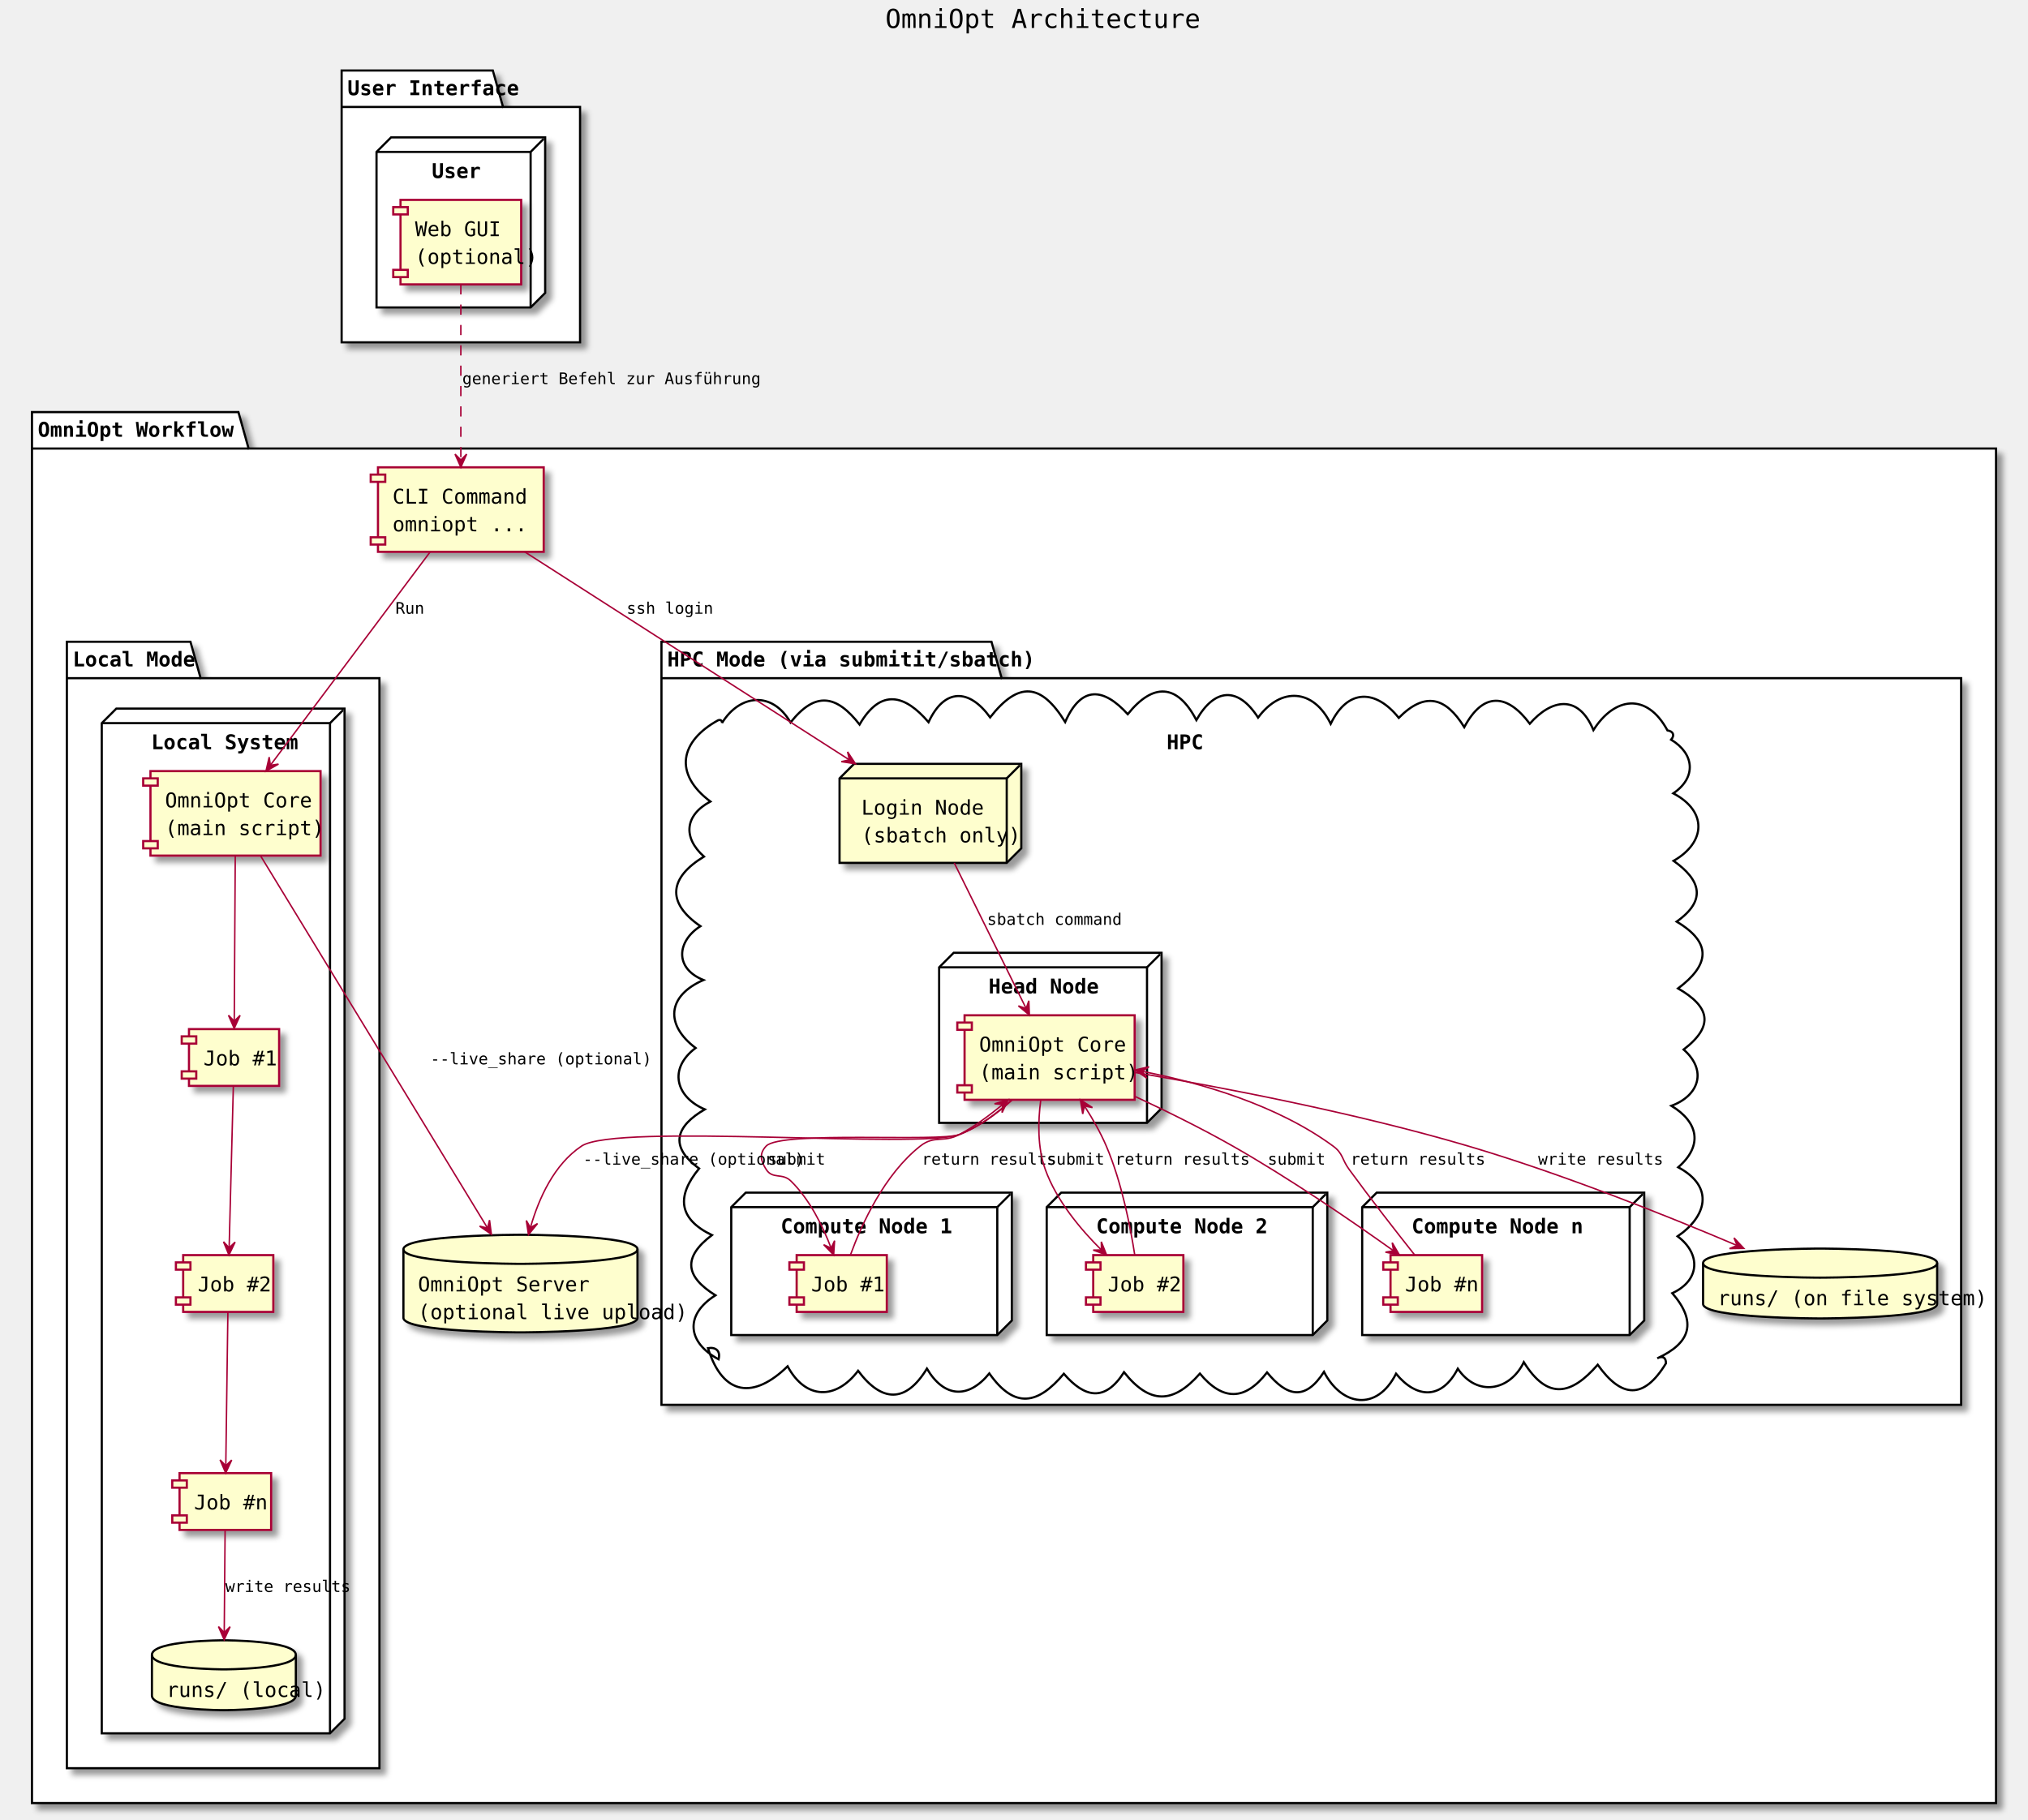
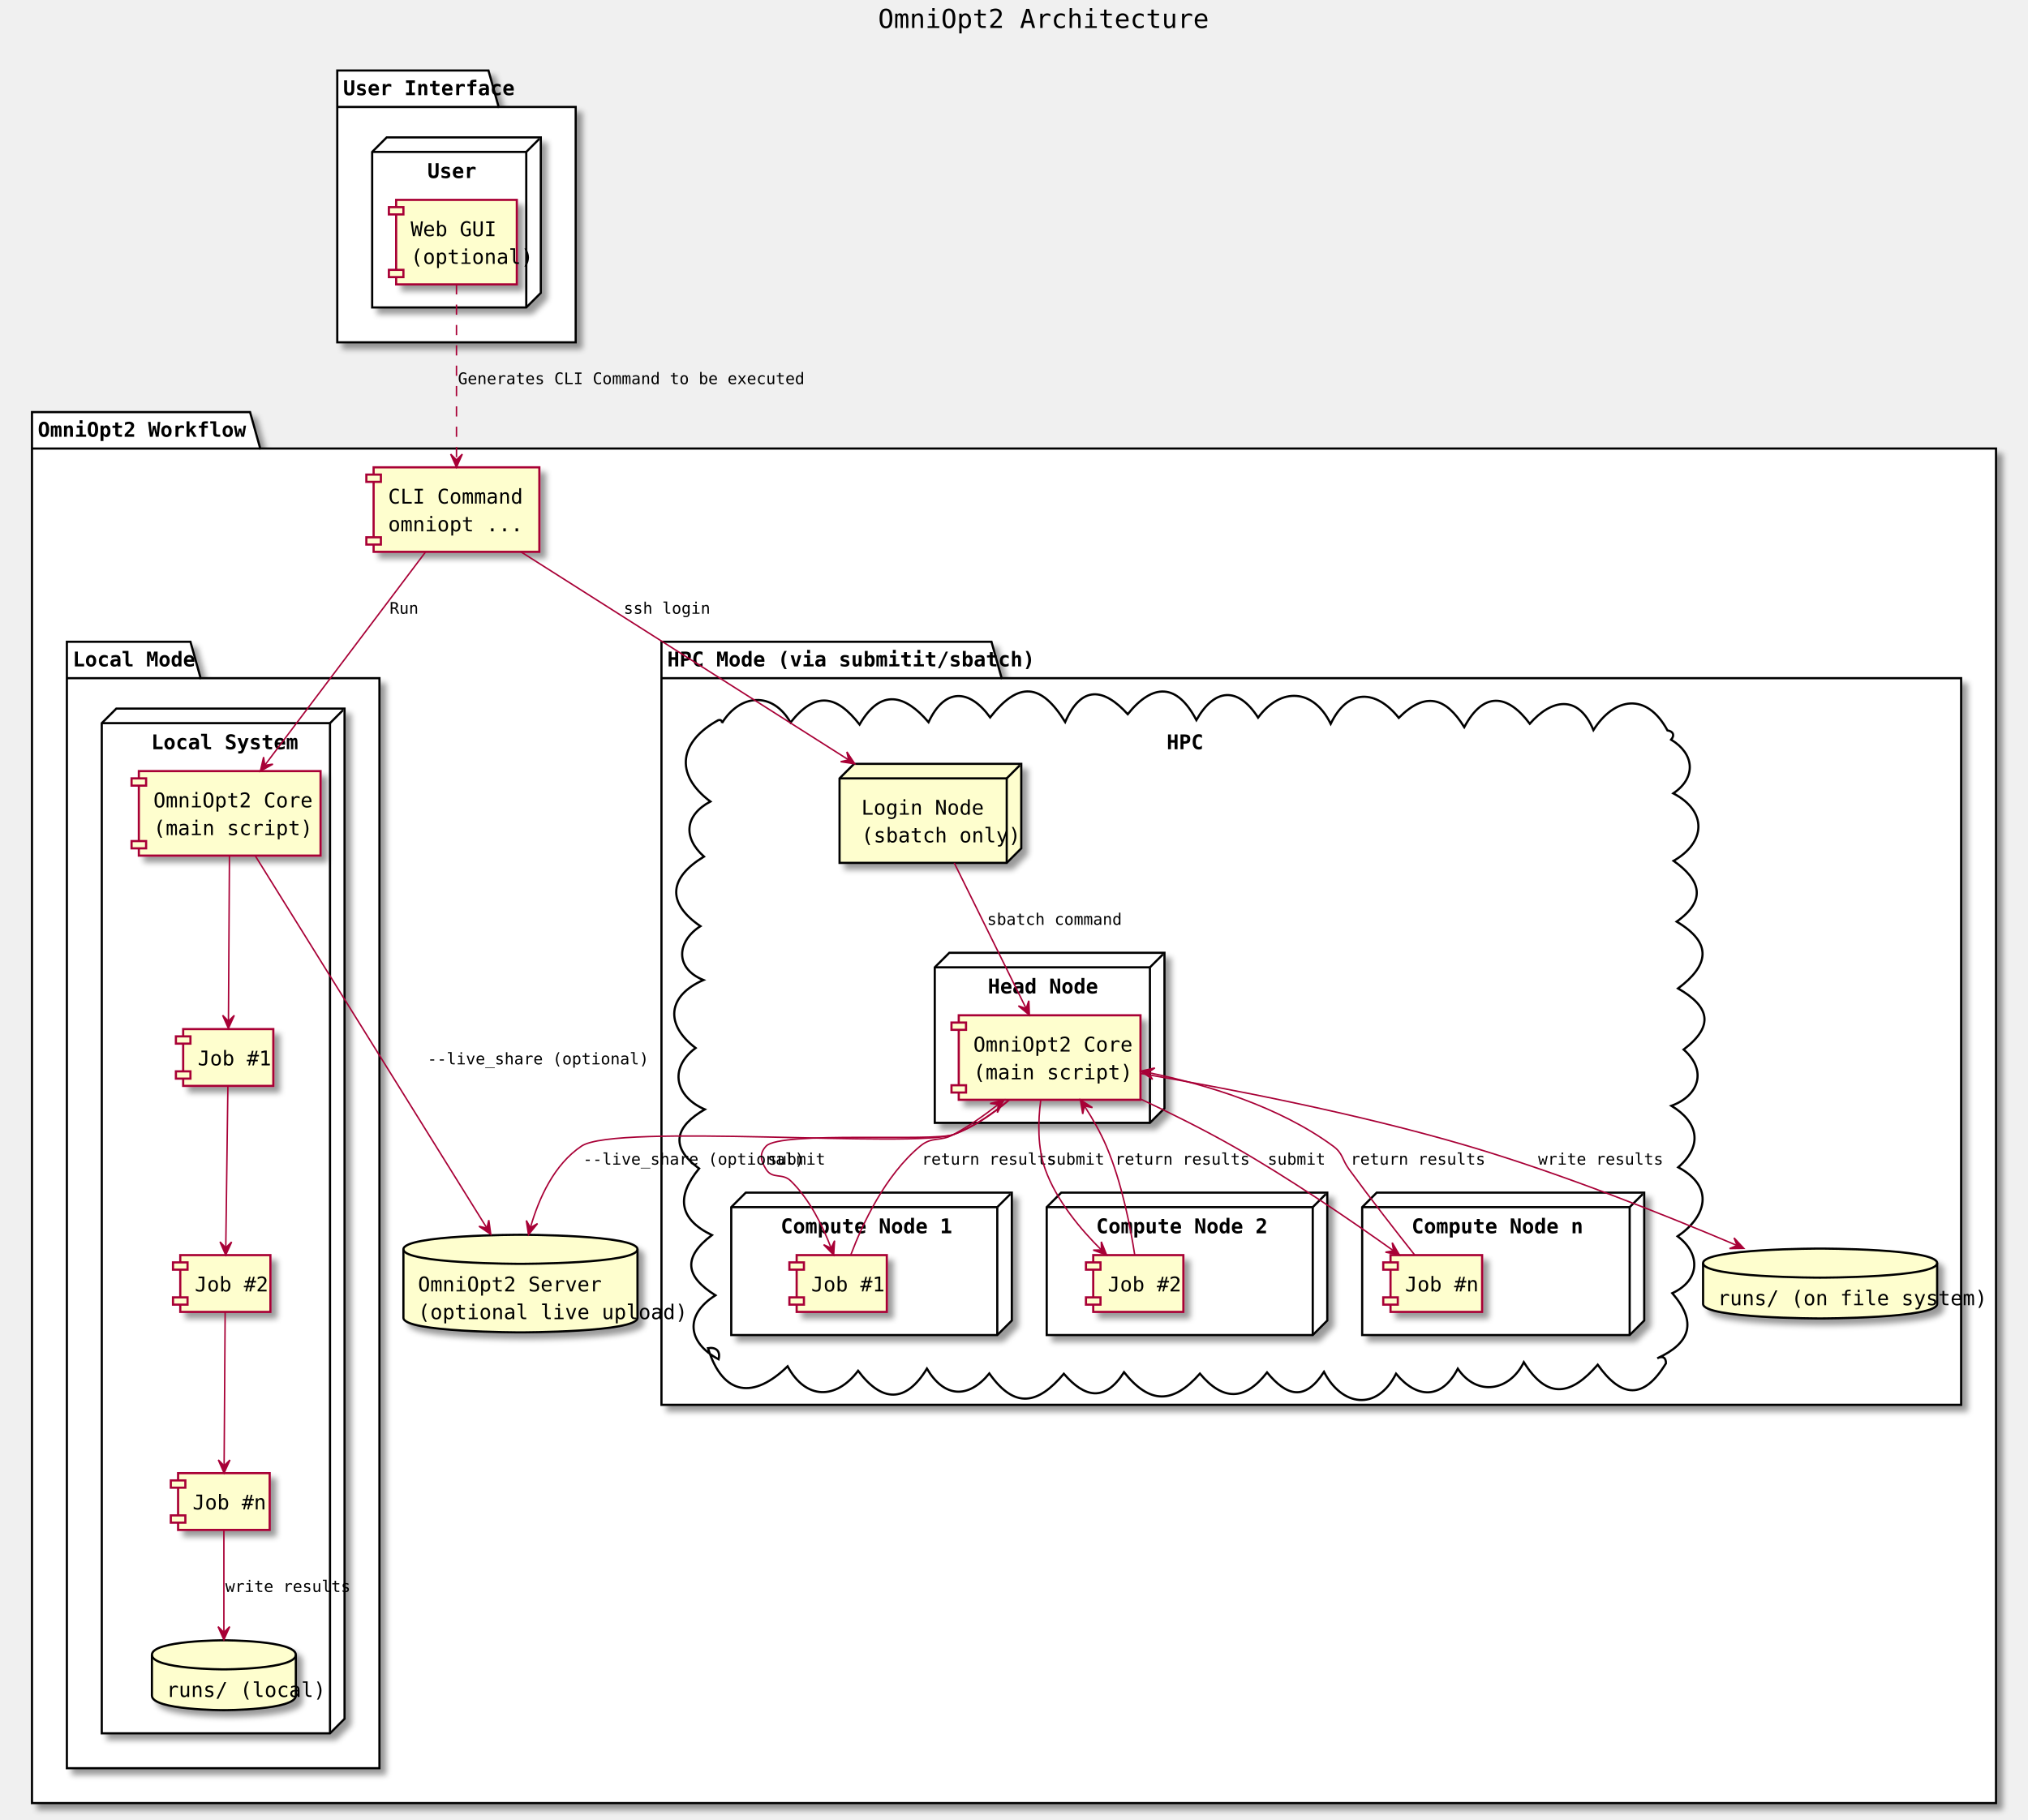
<svg xmlns="http://www.w3.org/2000/svg" contentScriptType="application/ecmascript" contentStyleType="text/css" height="1252px" preserveAspectRatio="none" style="width:1395px;height:1252px;" version="1.1" viewBox="0 0 1395 1252" width="1395px" zoomAndPan="magnify">
  <defs>
-     <filter height="300%" id="feiu5ter8qjfj" width="300%" x="-1" y="-1">
+     <filter height="300%" id="fzzy5y4cu21zo" width="300%" x="-1" y="-1">
      <feGaussianBlur result="blurOut" stdDeviation="2.0" />
      <feColorMatrix in="blurOut" result="blurOut2" type="matrix" values="0 0 0 0 0 0 0 0 0 0 0 0 0 0 0 0 0 0 .4 0" />
      <feOffset dx="4.0" dy="4.0" in="blurOut2" result="blurOut3" />
      <feBlend in="SourceGraphic" in2="blurOut3" mode="normal" />
    </filter>
  </defs>
  <g>
-     <text fill="#000000" font-family="Monospace" font-size="18" lengthAdjust="spacingAndGlyphs" textLength="189" x="609" y="19.242">OmniOpt Architecture</text>
-     <polygon fill="#FFFFFF" filter="url(#feiu5ter8qjfj)" points="235,48.516,339,48.516,346,73.584,399,73.584,399,235.516,235,235.516,235,48.516" style="stroke: #000000; stroke-width: 1.5;" />
-     <line style="stroke: #000000; stroke-width: 1.5;" x1="235" x2="346" y1="73.584" y2="73.584" />
-     <text fill="#000000" font-family="Monospace" font-size="14" font-weight="bold" lengthAdjust="spacingAndGlyphs" textLength="98" x="239" y="65.482">User Interface</text>
-     <polygon fill="#FFFFFF" filter="url(#feiu5ter8qjfj)" points="259,104.516,269,94.516,375,94.516,375,201.516,365,211.516,259,211.516,259,104.516" style="stroke: #000000; stroke-width: 1.5;" />
-     <line style="stroke: #000000; stroke-width: 1.5;" x1="365" x2="374" y1="104.516" y2="95.516" />
-     <line style="stroke: #000000; stroke-width: 1.5;" x1="259" x2="365" y1="104.516" y2="104.516" />
-     <line style="stroke: #000000; stroke-width: 1.5;" x1="365" x2="365" y1="104.516" y2="211.516" />
-     <text fill="#000000" font-family="Monospace" font-size="14" font-weight="bold" lengthAdjust="spacingAndGlyphs" textLength="32" x="297" y="122.482">User</text>
-     <polygon fill="#FFFFFF" filter="url(#feiu5ter8qjfj)" points="22,283.516,164,283.516,171,308.584,1373,308.584,1373,1240.516,22,1240.516,22,283.516" style="stroke: #000000; stroke-width: 1.5;" />
-     <line style="stroke: #000000; stroke-width: 1.5;" x1="22" x2="171" y1="308.584" y2="308.584" />
-     <text fill="#000000" font-family="Monospace" font-size="14" font-weight="bold" lengthAdjust="spacingAndGlyphs" textLength="136" x="26" y="300.482">OmniOpt Workflow</text>
-     <polygon fill="#FFFFFF" filter="url(#feiu5ter8qjfj)" points="46,441.516,131,441.516,138,466.584,261,466.584,261,1216.516,46,1216.516,46,441.516" style="stroke: #000000; stroke-width: 1.5;" />
+     <text fill="#000000" font-family="Monospace" font-size="18" lengthAdjust="spacingAndGlyphs" textLength="199" x="604" y="19.242">OmniOpt2 Architecture</text>
+     <polygon fill="#FFFFFF" filter="url(#fzzy5y4cu21zo)" points="232,48.516,336,48.516,343,73.584,396,73.584,396,235.516,232,235.516,232,48.516" style="stroke: #000000; stroke-width: 1.5;" />
+     <line style="stroke: #000000; stroke-width: 1.5;" x1="232" x2="343" y1="73.584" y2="73.584" />
+     <text fill="#000000" font-family="Monospace" font-size="14" font-weight="bold" lengthAdjust="spacingAndGlyphs" textLength="98" x="236" y="65.482">User Interface</text>
+     <polygon fill="#FFFFFF" filter="url(#fzzy5y4cu21zo)" points="256,104.516,266,94.516,372,94.516,372,201.516,362,211.516,256,211.516,256,104.516" style="stroke: #000000; stroke-width: 1.5;" />
+     <line style="stroke: #000000; stroke-width: 1.5;" x1="362" x2="371" y1="104.516" y2="95.516" />
+     <line style="stroke: #000000; stroke-width: 1.5;" x1="256" x2="362" y1="104.516" y2="104.516" />
+     <line style="stroke: #000000; stroke-width: 1.5;" x1="362" x2="362" y1="104.516" y2="211.516" />
+     <text fill="#000000" font-family="Monospace" font-size="14" font-weight="bold" lengthAdjust="spacingAndGlyphs" textLength="32" x="294" y="122.482">User</text>
+     <polygon fill="#FFFFFF" filter="url(#fzzy5y4cu21zo)" points="22,283.516,172,283.516,179,308.584,1373,308.584,1373,1240.516,22,1240.516,22,283.516" style="stroke: #000000; stroke-width: 1.5;" />
+     <line style="stroke: #000000; stroke-width: 1.5;" x1="22" x2="179" y1="308.584" y2="308.584" />
+     <text fill="#000000" font-family="Monospace" font-size="14" font-weight="bold" lengthAdjust="spacingAndGlyphs" textLength="144" x="26" y="300.482">OmniOpt2 Workflow</text>
+     <polygon fill="#FFFFFF" filter="url(#fzzy5y4cu21zo)" points="46,441.516,131,441.516,138,466.584,261,466.584,261,1216.516,46,1216.516,46,441.516" style="stroke: #000000; stroke-width: 1.5;" />
    <line style="stroke: #000000; stroke-width: 1.5;" x1="46" x2="138" y1="466.584" y2="466.584" />
    <text fill="#000000" font-family="Monospace" font-size="14" font-weight="bold" lengthAdjust="spacingAndGlyphs" textLength="79" x="50" y="458.482">Local Mode</text>
-     <polygon fill="#FFFFFF" filter="url(#feiu5ter8qjfj)" points="70,497.516,80,487.516,237,487.516,237,1182.516,227,1192.516,70,1192.516,70,497.516" style="stroke: #000000; stroke-width: 1.5;" />
+     <polygon fill="#FFFFFF" filter="url(#fzzy5y4cu21zo)" points="70,497.516,80,487.516,237,487.516,237,1182.516,227,1192.516,70,1192.516,70,497.516" style="stroke: #000000; stroke-width: 1.5;" />
    <line style="stroke: #000000; stroke-width: 1.5;" x1="227" x2="236" y1="497.516" y2="488.516" />
    <line style="stroke: #000000; stroke-width: 1.5;" x1="70" x2="227" y1="497.516" y2="497.516" />
    <line style="stroke: #000000; stroke-width: 1.5;" x1="227" x2="227" y1="497.516" y2="1192.516" />
    <text fill="#000000" font-family="Monospace" font-size="14" font-weight="bold" lengthAdjust="spacingAndGlyphs" textLength="91" x="104" y="515.482">Local System</text>
-     <polygon fill="#FFFFFF" filter="url(#feiu5ter8qjfj)" points="455,441.516,682,441.516,689,466.584,1349,466.584,1349,966.516,455,966.516,455,441.516" style="stroke: #000000; stroke-width: 1.5;" />
+     <polygon fill="#FFFFFF" filter="url(#fzzy5y4cu21zo)" points="455,441.516,682,441.516,689,466.584,1349,466.584,1349,966.516,455,966.516,455,441.516" style="stroke: #000000; stroke-width: 1.5;" />
    <line style="stroke: #000000; stroke-width: 1.5;" x1="455" x2="689" y1="466.584" y2="466.584" />
    <text fill="#000000" font-family="Monospace" font-size="14" font-weight="bold" lengthAdjust="spacingAndGlyphs" textLength="221" x="459" y="458.482">HPC Mode (via submitit/sbatch)</text>
    <path d="M496.637,497.45 C508.864,477.556 531.2,475.27 543.784,497.047 C560.976,475.398 575.346,478.085 591.274,498.474 C605.93,473.177 622.555,477.997 638.716,496.857 C649.709,473.206 666.693,473.692 681.082,493.55 C700.711,468.442 716.273,470.078 732.697,496.746 C743.856,471.379 759.129,473.148 775.744,491.357 C793.017,469.835 809.7,470.013 822.945,495.41 C835.259,473.702 851.338,471.873 865.404,493.702 C881.121,472.435 903.545,473.807 915.346,498.005 C927.141,473.447 946.497,474.276 962.172,493.892 C980.397,475.51 994.529,479.761 1007.23,500.289 C1020.319,475.72 1036.813,477.21 1052.291,497.912 C1066.97,481.154 1085.589,477.14 1096.071,502.297 C1110.534,479.523 1132.748,476.166 1147,502.516 C1150.871,503.1 1152.2,505.732 1149.523,508.902 C1165.528,518.56 1167.142,534.858 1151.02,545.818 C1174.69,558.271 1173.3,579.625 1151.204,592.26 C1169.526,605.236 1174.418,619.107 1153.322,634.078 C1178.368,648.994 1175.413,664.156 1154.286,680.041 C1175.945,692.513 1179.528,705.678 1158.126,722.084 C1174.684,736.615 1168.457,753.925 1149.716,760.786 C1168.101,771.954 1171.712,787.966 1154.394,803.082 C1179.942,816.781 1173.481,837.289 1153.964,850.58 C1170.123,862.623 1169.475,880.938 1150.322,889.692 C1167.42,909.517 1163.052,923.937 1140,934.516 C1143.399,932.623 1146.119,933.824 1145.938,938.012 C1130.58,963.163 1115.314,961.812 1099.02,938.925 C1080.93,959.73 1064.653,963.568 1048.187,937.176 C1038.663,956.811 1016.193,961.336 1002.783,941.666 C991.686,963.065 974.541,962.379 960.301,945.12 C946.937,971.452 922.812,967.288 910.737,943.837 C897.571,964.266 885.098,960.602 871.572,944.221 C856.372,963.78 841.262,964.037 825.379,945.041 C806.852,966.026 790.919,966.253 773.187,944.08 C759.903,964.861 746.017,961.588 731.779,945.14 C714.048,966.165 698.057,969.763 680.526,944.916 C665.878,962.811 649.34,961.456 637.594,941.616 C622.858,965.714 606.434,964.693 590.267,943.098 C575.045,963.207 554.236,963.101 541.772,940.002 C518.73,962.515 497.327,960.776 487,927.516 C492.44,926.614 495.788,929.487 494.28,935.183 C472.935,923.717 470.598,904.737 492.125,891.172 C471.382,878.184 469.445,865.133 489.704,849.747 C466.309,838.406 465.411,822.724 480.906,803.917 C459.836,788.577 465.122,774.669 484.81,763.241 C464.947,754.796 459.455,735.272 478.498,721.011 C457.202,704.913 459.069,685.032 483.892,674.254 C463.651,666.099 465.768,647.41 481.808,637.214 C457.661,620.666 460.892,603.465 484.245,589.335 C469.564,576.174 471.036,560.843 488.656,551.442 C463.005,532.219 467.944,509.798 494,495.516 C495.645,495.059 496.683,495.601 496.637,497.45 " fill="#FFFFFF" style="stroke: #000000; stroke-width: 1.5;" />
    <text fill="#000000" font-family="Monospace" font-size="14" font-weight="bold" lengthAdjust="spacingAndGlyphs" textLength="29" x="802.5" y="515.482">HPC</text>
-     <polygon fill="#FFFFFF" filter="url(#feiu5ter8qjfj)" points="646,665.516,656,655.516,799,655.516,799,762.516,789,772.516,646,772.516,646,665.516" style="stroke: #000000; stroke-width: 1.5;" />
-     <line style="stroke: #000000; stroke-width: 1.5;" x1="789" x2="798" y1="665.516" y2="656.516" />
-     <line style="stroke: #000000; stroke-width: 1.5;" x1="646" x2="789" y1="665.516" y2="665.516" />
-     <line style="stroke: #000000; stroke-width: 1.5;" x1="789" x2="789" y1="665.516" y2="772.516" />
-     <text fill="#000000" font-family="Monospace" font-size="14" font-weight="bold" lengthAdjust="spacingAndGlyphs" textLength="77" x="680" y="683.482">Head Node</text>
-     <polygon fill="#FFFFFF" filter="url(#feiu5ter8qjfj)" points="503,830.516,513,820.516,696,820.516,696,908.516,686,918.516,503,918.516,503,830.516" style="stroke: #000000; stroke-width: 1.5;" />
+     <polygon fill="#FFFFFF" filter="url(#fzzy5y4cu21zo)" points="643,665.516,653,655.516,801,655.516,801,762.516,791,772.516,643,772.516,643,665.516" style="stroke: #000000; stroke-width: 1.5;" />
+     <line style="stroke: #000000; stroke-width: 1.5;" x1="791" x2="800" y1="665.516" y2="656.516" />
+     <line style="stroke: #000000; stroke-width: 1.5;" x1="643" x2="791" y1="665.516" y2="665.516" />
+     <line style="stroke: #000000; stroke-width: 1.5;" x1="791" x2="791" y1="665.516" y2="772.516" />
+     <text fill="#000000" font-family="Monospace" font-size="14" font-weight="bold" lengthAdjust="spacingAndGlyphs" textLength="77" x="679.5" y="683.482">Head Node</text>
+     <polygon fill="#FFFFFF" filter="url(#fzzy5y4cu21zo)" points="503,830.516,513,820.516,696,820.516,696,908.516,686,918.516,503,918.516,503,830.516" style="stroke: #000000; stroke-width: 1.5;" />
    <line style="stroke: #000000; stroke-width: 1.5;" x1="686" x2="695" y1="830.516" y2="821.516" />
    <line style="stroke: #000000; stroke-width: 1.5;" x1="503" x2="686" y1="830.516" y2="830.516" />
    <line style="stroke: #000000; stroke-width: 1.5;" x1="686" x2="686" y1="830.516" y2="918.516" />
    <text fill="#000000" font-family="Monospace" font-size="14" font-weight="bold" lengthAdjust="spacingAndGlyphs" textLength="117" x="537" y="848.482">Compute Node 1</text>
-     <polygon fill="#FFFFFF" filter="url(#feiu5ter8qjfj)" points="720,830.516,730,820.516,913,820.516,913,908.516,903,918.516,720,918.516,720,830.516" style="stroke: #000000; stroke-width: 1.5;" />
+     <polygon fill="#FFFFFF" filter="url(#fzzy5y4cu21zo)" points="720,830.516,730,820.516,913,820.516,913,908.516,903,918.516,720,918.516,720,830.516" style="stroke: #000000; stroke-width: 1.5;" />
    <line style="stroke: #000000; stroke-width: 1.5;" x1="903" x2="912" y1="830.516" y2="821.516" />
    <line style="stroke: #000000; stroke-width: 1.5;" x1="720" x2="903" y1="830.516" y2="830.516" />
    <line style="stroke: #000000; stroke-width: 1.5;" x1="903" x2="903" y1="830.516" y2="918.516" />
    <text fill="#000000" font-family="Monospace" font-size="14" font-weight="bold" lengthAdjust="spacingAndGlyphs" textLength="117" x="754" y="848.482">Compute Node 2</text>
-     <polygon fill="#FFFFFF" filter="url(#feiu5ter8qjfj)" points="937,830.516,947,820.516,1131,820.516,1131,908.516,1121,918.516,937,918.516,937,830.516" style="stroke: #000000; stroke-width: 1.5;" />
+     <polygon fill="#FFFFFF" filter="url(#fzzy5y4cu21zo)" points="937,830.516,947,820.516,1131,820.516,1131,908.516,1121,918.516,937,918.516,937,830.516" style="stroke: #000000; stroke-width: 1.5;" />
    <line style="stroke: #000000; stroke-width: 1.5;" x1="1121" x2="1130" y1="830.516" y2="821.516" />
    <line style="stroke: #000000; stroke-width: 1.5;" x1="937" x2="1121" y1="830.516" y2="830.516" />
    <line style="stroke: #000000; stroke-width: 1.5;" x1="1121" x2="1121" y1="830.516" y2="918.516" />
    <text fill="#000000" font-family="Monospace" font-size="14" font-weight="bold" lengthAdjust="spacingAndGlyphs" textLength="118" x="971" y="848.482">Compute Node n</text>
-     <rect fill="#FEFECE" filter="url(#feiu5ter8qjfj)" height="58.136" style="stroke: #A80036; stroke-width: 1.5;" width="83" x="275.5" y="137.516" />
-     <rect fill="#FEFECE" height="5" style="stroke: #A80036; stroke-width: 1.5;" width="10" x="270.5" y="142.516" />
-     <rect fill="#FEFECE" height="5" style="stroke: #A80036; stroke-width: 1.5;" width="10" x="270.5" y="185.652" />
-     <text fill="#000000" font-family="Monospace" font-size="14" lengthAdjust="spacingAndGlyphs" textLength="59" x="285.5" y="162.482">Web GUI</text>
-     <text fill="#000000" font-family="Monospace" font-size="14" lengthAdjust="spacingAndGlyphs" textLength="63" x="285.5" y="181.55">(optional)</text>
-     <rect fill="#FEFECE" filter="url(#feiu5ter8qjfj)" height="58.136" style="stroke: #A80036; stroke-width: 1.5;" width="114" x="260" y="321.516" />
-     <rect fill="#FEFECE" height="5" style="stroke: #A80036; stroke-width: 1.5;" width="10" x="255" y="326.516" />
-     <rect fill="#FEFECE" height="5" style="stroke: #A80036; stroke-width: 1.5;" width="10" x="255" y="369.652" />
-     <text fill="#000000" font-family="Monospace" font-size="14" lengthAdjust="spacingAndGlyphs" textLength="94" x="270" y="346.482">CLI Command</text>
-     <text fill="#000000" font-family="Monospace" font-size="14" lengthAdjust="spacingAndGlyphs" textLength="72" x="270" y="365.55">omniopt ...</text>
-     <path d="M277.5,859.516 C277.5,849.516 358,849.516 358,849.516 C358,849.516 438.5,849.516 438.5,859.516 L438.5,906.652 C438.5,916.652 358,916.652 358,916.652 C358,916.652 277.5,916.652 277.5,906.652 L277.5,859.516 " fill="#FEFECE" filter="url(#feiu5ter8qjfj)" style="stroke: #000000; stroke-width: 1.5;" />
+     <rect fill="#FEFECE" filter="url(#fzzy5y4cu21zo)" height="58.136" style="stroke: #A80036; stroke-width: 1.5;" width="83" x="272.5" y="137.516" />
+     <rect fill="#FEFECE" height="5" style="stroke: #A80036; stroke-width: 1.5;" width="10" x="267.5" y="142.516" />
+     <rect fill="#FEFECE" height="5" style="stroke: #A80036; stroke-width: 1.5;" width="10" x="267.5" y="185.652" />
+     <text fill="#000000" font-family="Monospace" font-size="14" lengthAdjust="spacingAndGlyphs" textLength="59" x="282.5" y="162.482">Web GUI</text>
+     <text fill="#000000" font-family="Monospace" font-size="14" lengthAdjust="spacingAndGlyphs" textLength="63" x="282.5" y="181.55">(optional)</text>
+     <rect fill="#FEFECE" filter="url(#fzzy5y4cu21zo)" height="58.136" style="stroke: #A80036; stroke-width: 1.5;" width="114" x="257" y="321.516" />
+     <rect fill="#FEFECE" height="5" style="stroke: #A80036; stroke-width: 1.5;" width="10" x="252" y="326.516" />
+     <rect fill="#FEFECE" height="5" style="stroke: #A80036; stroke-width: 1.5;" width="10" x="252" y="369.652" />
+     <text fill="#000000" font-family="Monospace" font-size="14" lengthAdjust="spacingAndGlyphs" textLength="94" x="267" y="346.482">CLI Command</text>
+     <text fill="#000000" font-family="Monospace" font-size="14" lengthAdjust="spacingAndGlyphs" textLength="72" x="267" y="365.55">omniopt ...</text>
+     <path d="M277.5,859.516 C277.5,849.516 358,849.516 358,849.516 C358,849.516 438.5,849.516 438.5,859.516 L438.5,906.652 C438.5,916.652 358,916.652 358,916.652 C358,916.652 277.5,916.652 277.5,906.652 L277.5,859.516 " fill="#FEFECE" filter="url(#fzzy5y4cu21zo)" style="stroke: #000000; stroke-width: 1.5;" />
    <path d="M277.5,859.516 C277.5,869.516 358,869.516 358,869.516 C358,869.516 438.5,869.516 438.5,859.516 " fill="none" style="stroke: #000000; stroke-width: 1.5;" />
-     <text fill="#000000" font-family="Monospace" font-size="14" lengthAdjust="spacingAndGlyphs" textLength="109" x="287.5" y="888.482">OmniOpt Server</text>
+     <text fill="#000000" font-family="Monospace" font-size="14" lengthAdjust="spacingAndGlyphs" textLength="117" x="287.5" y="888.482">OmniOpt2 Server</text>
    <text fill="#000000" font-family="Monospace" font-size="14" lengthAdjust="spacingAndGlyphs" textLength="141" x="287.5" y="907.55">(optional live upload)</text>
-     <rect fill="#FEFECE" filter="url(#feiu5ter8qjfj)" height="58.136" style="stroke: #A80036; stroke-width: 1.5;" width="117" x="103.5" y="530.516" />
-     <rect fill="#FEFECE" height="5" style="stroke: #A80036; stroke-width: 1.5;" width="10" x="98.5" y="535.516" />
-     <rect fill="#FEFECE" height="5" style="stroke: #A80036; stroke-width: 1.5;" width="10" x="98.5" y="578.652" />
-     <text fill="#000000" font-family="Monospace" font-size="14" lengthAdjust="spacingAndGlyphs" textLength="97" x="113.5" y="555.482">OmniOpt Core</text>
-     <text fill="#000000" font-family="Monospace" font-size="14" lengthAdjust="spacingAndGlyphs" textLength="84" x="113.5" y="574.55">(main script)</text>
-     <rect fill="#FEFECE" filter="url(#feiu5ter8qjfj)" height="39.068" style="stroke: #A80036; stroke-width: 1.5;" width="62" x="130" y="708.016" />
-     <rect fill="#FEFECE" height="5" style="stroke: #A80036; stroke-width: 1.5;" width="10" x="125" y="713.016" />
-     <rect fill="#FEFECE" height="5" style="stroke: #A80036; stroke-width: 1.5;" width="10" x="125" y="737.084" />
-     <text fill="#000000" font-family="Monospace" font-size="14" lengthAdjust="spacingAndGlyphs" textLength="42" x="140" y="732.982">Job #1</text>
-     <rect fill="#FEFECE" filter="url(#feiu5ter8qjfj)" height="39.068" style="stroke: #A80036; stroke-width: 1.5;" width="62" x="126" y="863.516" />
-     <rect fill="#FEFECE" height="5" style="stroke: #A80036; stroke-width: 1.5;" width="10" x="121" y="868.516" />
-     <rect fill="#FEFECE" height="5" style="stroke: #A80036; stroke-width: 1.5;" width="10" x="121" y="892.584" />
-     <text fill="#000000" font-family="Monospace" font-size="14" lengthAdjust="spacingAndGlyphs" textLength="42" x="136" y="888.482">Job #2</text>
-     <rect fill="#FEFECE" filter="url(#feiu5ter8qjfj)" height="39.068" style="stroke: #A80036; stroke-width: 1.5;" width="63" x="123.5" y="1013.516" />
-     <rect fill="#FEFECE" height="5" style="stroke: #A80036; stroke-width: 1.5;" width="10" x="118.5" y="1018.516" />
-     <rect fill="#FEFECE" height="5" style="stroke: #A80036; stroke-width: 1.5;" width="10" x="118.5" y="1042.584" />
-     <text fill="#000000" font-family="Monospace" font-size="14" lengthAdjust="spacingAndGlyphs" textLength="43" x="133.5" y="1038.482">Job #n</text>
-     <path d="M104.5,1138.516 C104.5,1128.516 154,1128.516 154,1128.516 C154,1128.516 203.5,1128.516 203.5,1138.516 L203.5,1166.584 C203.5,1176.584 154,1176.584 154,1176.584 C154,1176.584 104.5,1176.584 104.5,1166.584 L104.5,1138.516 " fill="#FEFECE" filter="url(#feiu5ter8qjfj)" style="stroke: #000000; stroke-width: 1.5;" />
+     <rect fill="#FEFECE" filter="url(#fzzy5y4cu21zo)" height="58.136" style="stroke: #A80036; stroke-width: 1.5;" width="125" x="95.5" y="530.516" />
+     <rect fill="#FEFECE" height="5" style="stroke: #A80036; stroke-width: 1.5;" width="10" x="90.5" y="535.516" />
+     <rect fill="#FEFECE" height="5" style="stroke: #A80036; stroke-width: 1.5;" width="10" x="90.5" y="578.652" />
+     <text fill="#000000" font-family="Monospace" font-size="14" lengthAdjust="spacingAndGlyphs" textLength="105" x="105.5" y="555.482">OmniOpt2 Core</text>
+     <text fill="#000000" font-family="Monospace" font-size="14" lengthAdjust="spacingAndGlyphs" textLength="84" x="105.5" y="574.55">(main script)</text>
+     <rect fill="#FEFECE" filter="url(#fzzy5y4cu21zo)" height="39.068" style="stroke: #A80036; stroke-width: 1.5;" width="62" x="126" y="708.016" />
+     <rect fill="#FEFECE" height="5" style="stroke: #A80036; stroke-width: 1.5;" width="10" x="121" y="713.016" />
+     <rect fill="#FEFECE" height="5" style="stroke: #A80036; stroke-width: 1.5;" width="10" x="121" y="737.084" />
+     <text fill="#000000" font-family="Monospace" font-size="14" lengthAdjust="spacingAndGlyphs" textLength="42" x="136" y="732.982">Job #1</text>
+     <rect fill="#FEFECE" filter="url(#fzzy5y4cu21zo)" height="39.068" style="stroke: #A80036; stroke-width: 1.5;" width="62" x="124" y="863.516" />
+     <rect fill="#FEFECE" height="5" style="stroke: #A80036; stroke-width: 1.5;" width="10" x="119" y="868.516" />
+     <rect fill="#FEFECE" height="5" style="stroke: #A80036; stroke-width: 1.5;" width="10" x="119" y="892.584" />
+     <text fill="#000000" font-family="Monospace" font-size="14" lengthAdjust="spacingAndGlyphs" textLength="42" x="134" y="888.482">Job #2</text>
+     <rect fill="#FEFECE" filter="url(#fzzy5y4cu21zo)" height="39.068" style="stroke: #A80036; stroke-width: 1.5;" width="63" x="122.5" y="1013.516" />
+     <rect fill="#FEFECE" height="5" style="stroke: #A80036; stroke-width: 1.5;" width="10" x="117.5" y="1018.516" />
+     <rect fill="#FEFECE" height="5" style="stroke: #A80036; stroke-width: 1.5;" width="10" x="117.5" y="1042.584" />
+     <text fill="#000000" font-family="Monospace" font-size="14" lengthAdjust="spacingAndGlyphs" textLength="43" x="132.5" y="1038.482">Job #n</text>
+     <path d="M104.5,1138.516 C104.5,1128.516 154,1128.516 154,1128.516 C154,1128.516 203.5,1128.516 203.5,1138.516 L203.5,1166.584 C203.5,1176.584 154,1176.584 154,1176.584 C154,1176.584 104.5,1176.584 104.5,1166.584 L104.5,1138.516 " fill="#FEFECE" filter="url(#fzzy5y4cu21zo)" style="stroke: #000000; stroke-width: 1.5;" />
    <path d="M104.5,1138.516 C104.5,1148.516 154,1148.516 154,1148.516 C154,1148.516 203.5,1148.516 203.5,1138.516 " fill="none" style="stroke: #000000; stroke-width: 1.5;" />
    <text fill="#000000" font-family="Monospace" font-size="14" lengthAdjust="spacingAndGlyphs" textLength="79" x="114.5" y="1167.482">runs/ (local)</text>
-     <path d="M1171.5,869.016 C1171.5,859.016 1252,859.016 1252,859.016 C1252,859.016 1332.5,859.016 1332.5,869.016 L1332.5,897.084 C1332.5,907.084 1252,907.084 1252,907.084 C1252,907.084 1171.5,907.084 1171.5,897.084 L1171.5,869.016 " fill="#FEFECE" filter="url(#feiu5ter8qjfj)" style="stroke: #000000; stroke-width: 1.5;" />
+     <path d="M1171.5,869.016 C1171.5,859.016 1252,859.016 1252,859.016 C1252,859.016 1332.5,859.016 1332.5,869.016 L1332.5,897.084 C1332.5,907.084 1252,907.084 1252,907.084 C1252,907.084 1171.5,907.084 1171.5,897.084 L1171.5,869.016 " fill="#FEFECE" filter="url(#fzzy5y4cu21zo)" style="stroke: #000000; stroke-width: 1.5;" />
    <path d="M1171.5,869.016 C1171.5,879.016 1252,879.016 1252,879.016 C1252,879.016 1332.5,879.016 1332.5,869.016 " fill="none" style="stroke: #000000; stroke-width: 1.5;" />
    <text fill="#000000" font-family="Monospace" font-size="14" lengthAdjust="spacingAndGlyphs" textLength="141" x="1181.5" y="897.982">runs/ (on file system)</text>
-     <polygon fill="#FEFECE" filter="url(#feiu5ter8qjfj)" points="577.5,535.516,587.5,525.516,702.5,525.516,702.5,583.652,692.5,593.652,577.5,593.652,577.5,535.516" style="stroke: #000000; stroke-width: 1.5;" />
+     <polygon fill="#FEFECE" filter="url(#fzzy5y4cu21zo)" points="577.5,535.516,587.5,525.516,702.5,525.516,702.5,583.652,692.5,593.652,577.5,593.652,577.5,535.516" style="stroke: #000000; stroke-width: 1.5;" />
    <line style="stroke: #000000; stroke-width: 1.5;" x1="692.5" x2="701.5" y1="535.516" y2="526.516" />
    <line style="stroke: #000000; stroke-width: 1.5;" x1="577.5" x2="692.5" y1="535.516" y2="535.516" />
    <line style="stroke: #000000; stroke-width: 1.5;" x1="692.5" x2="692.5" y1="535.516" y2="593.652" />
    <text fill="#000000" font-family="Monospace" font-size="14" lengthAdjust="spacingAndGlyphs" textLength="77" x="592.5" y="560.482">Login Node</text>
    <text fill="#000000" font-family="Monospace" font-size="14" lengthAdjust="spacingAndGlyphs" textLength="85" x="592.5" y="579.55">(sbatch only)</text>
-     <rect fill="#FEFECE" filter="url(#feiu5ter8qjfj)" height="58.136" style="stroke: #A80036; stroke-width: 1.5;" width="117" x="663.5" y="698.516" />
-     <rect fill="#FEFECE" height="5" style="stroke: #A80036; stroke-width: 1.5;" width="10" x="658.5" y="703.516" />
-     <rect fill="#FEFECE" height="5" style="stroke: #A80036; stroke-width: 1.5;" width="10" x="658.5" y="746.652" />
-     <text fill="#000000" font-family="Monospace" font-size="14" lengthAdjust="spacingAndGlyphs" textLength="97" x="673.5" y="723.482">OmniOpt Core</text>
-     <text fill="#000000" font-family="Monospace" font-size="14" lengthAdjust="spacingAndGlyphs" textLength="84" x="673.5" y="742.55">(main script)</text>
-     <rect fill="#FEFECE" filter="url(#feiu5ter8qjfj)" height="39.068" style="stroke: #A80036; stroke-width: 1.5;" width="62" x="548" y="863.516" />
+     <rect fill="#FEFECE" filter="url(#fzzy5y4cu21zo)" height="58.136" style="stroke: #A80036; stroke-width: 1.5;" width="125" x="659.5" y="698.516" />
+     <rect fill="#FEFECE" height="5" style="stroke: #A80036; stroke-width: 1.5;" width="10" x="654.5" y="703.516" />
+     <rect fill="#FEFECE" height="5" style="stroke: #A80036; stroke-width: 1.5;" width="10" x="654.5" y="746.652" />
+     <text fill="#000000" font-family="Monospace" font-size="14" lengthAdjust="spacingAndGlyphs" textLength="105" x="669.5" y="723.482">OmniOpt2 Core</text>
+     <text fill="#000000" font-family="Monospace" font-size="14" lengthAdjust="spacingAndGlyphs" textLength="84" x="669.5" y="742.55">(main script)</text>
+     <rect fill="#FEFECE" filter="url(#fzzy5y4cu21zo)" height="39.068" style="stroke: #A80036; stroke-width: 1.5;" width="62" x="548" y="863.516" />
    <rect fill="#FEFECE" height="5" style="stroke: #A80036; stroke-width: 1.5;" width="10" x="543" y="868.516" />
    <rect fill="#FEFECE" height="5" style="stroke: #A80036; stroke-width: 1.5;" width="10" x="543" y="892.584" />
    <text fill="#000000" font-family="Monospace" font-size="14" lengthAdjust="spacingAndGlyphs" textLength="42" x="558" y="888.482">Job #1</text>
-     <rect fill="#FEFECE" filter="url(#feiu5ter8qjfj)" height="39.068" style="stroke: #A80036; stroke-width: 1.5;" width="62" x="752" y="863.516" />
+     <rect fill="#FEFECE" filter="url(#fzzy5y4cu21zo)" height="39.068" style="stroke: #A80036; stroke-width: 1.5;" width="62" x="752" y="863.516" />
    <rect fill="#FEFECE" height="5" style="stroke: #A80036; stroke-width: 1.5;" width="10" x="747" y="868.516" />
    <rect fill="#FEFECE" height="5" style="stroke: #A80036; stroke-width: 1.5;" width="10" x="747" y="892.584" />
    <text fill="#000000" font-family="Monospace" font-size="14" lengthAdjust="spacingAndGlyphs" textLength="42" x="762" y="888.482">Job #2</text>
-     <rect fill="#FEFECE" filter="url(#feiu5ter8qjfj)" height="39.068" style="stroke: #A80036; stroke-width: 1.5;" width="63" x="956.5" y="863.516" />
+     <rect fill="#FEFECE" filter="url(#fzzy5y4cu21zo)" height="39.068" style="stroke: #A80036; stroke-width: 1.5;" width="63" x="956.5" y="863.516" />
    <rect fill="#FEFECE" height="5" style="stroke: #A80036; stroke-width: 1.5;" width="10" x="951.5" y="868.516" />
    <rect fill="#FEFECE" height="5" style="stroke: #A80036; stroke-width: 1.5;" width="10" x="951.5" y="892.584" />
    <text fill="#000000" font-family="Monospace" font-size="14" lengthAdjust="spacingAndGlyphs" textLength="43" x="966.5" y="888.482">Job #n</text>
-     <path d="M317,195.556 C317,228.016 317,281.456 317,316.056 " fill="none" id="GUI-&gt;CLI" style="stroke: #A80036; stroke-width: 1.0; stroke-dasharray: 7.0,7.0;" />
-     <polygon fill="#A80036" points="317,321.446,321,312.446,317,316.446,313,312.446,317,321.446" style="stroke: #A80036; stroke-width: 1.0;" />
-     <text fill="#000000" font-family="Monospace" font-size="11" lengthAdjust="spacingAndGlyphs" textLength="171" x="318" y="264.275">generiert Befehl zur Ausführung</text>
-     <path d="M295.77,379.866 C267.13,418.116 216.25,486.066 186.17,526.236 " fill="none" id="CLI-&gt;LocalCore" style="stroke: #A80036; stroke-width: 1.0;" />
-     <polygon fill="#A80036" points="182.97,530.506,191.57,525.706,185.97,526.506,185.17,520.906,182.97,530.506" style="stroke: #A80036; stroke-width: 1.0;" />
-     <text fill="#000000" font-family="Monospace" font-size="11" lengthAdjust="spacingAndGlyphs" textLength="21" x="272" y="422.275">Run</text>
-     <path d="M161.83,588.676 C161.64,620.676 161.33,672.376 161.14,702.536 " fill="none" id="LocalCore-&gt;LocalJobs1" style="stroke: #A80036; stroke-width: 1.0;" />
-     <polygon fill="#A80036" points="161.11,707.546,165.161,698.569,161.139,702.546,157.161,698.523,161.11,707.546" style="stroke: #A80036; stroke-width: 1.0;" />
-     <path d="M160.52,747.036 C159.79,774.926 158.42,827.696 157.62,858.346 " fill="none" id="LocalJobs1-&gt;LocalJobs2" style="stroke: #A80036; stroke-width: 1.0;" />
-     <polygon fill="#A80036" points="157.48,863.436,161.736,854.554,157.623,858.438,153.739,854.325,157.48,863.436" style="stroke: #A80036; stroke-width: 1.0;" />
-     <path d="M156.75,902.756 C156.38,929.556 155.72,978.826 155.32,1008.186 " fill="none" id="LocalJobs2-&gt;LocalJobs3" style="stroke: #A80036; stroke-width: 1.0;" />
-     <polygon fill="#A80036" points="155.25,1013.426,159.378,1004.484,155.321,1008.426,151.379,1004.37,155.25,1013.426" style="stroke: #A80036; stroke-width: 1.0;" />
-     <path d="M154.84,1052.636 C154.68,1071.566 154.43,1101.146 154.24,1123.026 " fill="none" id="LocalJobs3-&gt;LocalRuns" style="stroke: #A80036; stroke-width: 1.0;" />
-     <polygon fill="#A80036" points="154.2,1128.126,158.277,1119.16,154.243,1123.126,150.277,1119.092,154.2,1128.126" style="stroke: #A80036; stroke-width: 1.0;" />
+     <path d="M314,195.556 C314,228.016 314,281.456 314,316.056 " fill="none" id="GUI-&gt;CLI" style="stroke: #A80036; stroke-width: 1.0; stroke-dasharray: 7.0,7.0;" />
+     <polygon fill="#A80036" points="314,321.446,318,312.446,314,316.446,310,312.446,314,321.446" style="stroke: #A80036; stroke-width: 1.0;" />
+     <text fill="#000000" font-family="Monospace" font-size="11" lengthAdjust="spacingAndGlyphs" textLength="210" x="315" y="264.275">Generates CLI Command to be executed</text>
+     <path d="M292.64,379.866 C263.81,418.116 212.6,486.066 182.33,526.236 " fill="none" id="CLI-&gt;LocalCore" style="stroke: #A80036; stroke-width: 1.0;" />
+     <polygon fill="#A80036" points="179.11,530.506,187.718,525.721,182.117,526.511,181.327,520.91,179.11,530.506" style="stroke: #A80036; stroke-width: 1.0;" />
+     <text fill="#000000" font-family="Monospace" font-size="11" lengthAdjust="spacingAndGlyphs" textLength="21" x="268" y="422.275">Run</text>
+     <path d="M157.83,588.676 C157.64,620.676 157.33,672.376 157.14,702.536 " fill="none" id="LocalCore-&gt;LocalJobs1" style="stroke: #A80036; stroke-width: 1.0;" />
+     <polygon fill="#A80036" points="157.11,707.546,161.161,698.569,157.139,702.546,153.161,698.523,157.11,707.546" style="stroke: #A80036; stroke-width: 1.0;" />
+     <path d="M156.76,747.036 C156.4,774.926 155.71,827.696 155.31,858.346 " fill="none" id="LocalJobs1-&gt;LocalJobs2" style="stroke: #A80036; stroke-width: 1.0;" />
+     <polygon fill="#A80036" points="155.24,863.436,159.343,854.482,155.297,858.436,151.343,854.391,155.24,863.436" style="stroke: #A80036; stroke-width: 1.0;" />
+     <path d="M154.87,902.756 C154.69,929.556 154.36,978.826 154.16,1008.186 " fill="none" id="LocalJobs2-&gt;LocalJobs3" style="stroke: #A80036; stroke-width: 1.0;" />
+     <polygon fill="#A80036" points="154.13,1013.426,158.181,1004.449,154.159,1008.426,150.181,1004.403,154.13,1013.426" style="stroke: #A80036; stroke-width: 1.0;" />
+     <path d="M154,1052.636 C154,1071.566 154,1101.146 154,1123.026 " fill="none" id="LocalJobs3-&gt;LocalRuns" style="stroke: #A80036; stroke-width: 1.0;" />
+     <polygon fill="#A80036" points="154,1128.126,158,1119.126,154,1123.126,150,1119.126,154,1128.126" style="stroke: #A80036; stroke-width: 1.0;" />
    <text fill="#000000" font-family="Monospace" font-size="11" lengthAdjust="spacingAndGlyphs" textLength="65" x="155" y="1095.275">write results</text>
-     <path d="M179.22,588.766 C214.62,646.826 295.54,779.556 335.21,844.636 " fill="none" id="LocalCore-&gt;OmniOptServer" style="stroke: #A80036; stroke-width: 1.0;" />
-     <polygon fill="#A80036" points="338,849.206,336.737,839.438,335.4,844.935,329.904,843.598,338,849.206" style="stroke: #A80036; stroke-width: 1.0;" />
-     <text fill="#000000" font-family="Monospace" font-size="11" lengthAdjust="spacingAndGlyphs" textLength="113" x="296" y="732.275">--live_share (optional)</text>
-     <path d="M360.9,379.646 C418.76,416.726 520.61,482.006 583.97,522.606 " fill="none" id="CLI-&gt;LoginNode" style="stroke: #A80036; stroke-width: 1.0;" />
-     <polygon fill="#A80036" points="588.46,525.486,583.04,517.263,584.25,522.789,578.724,523.999,588.46,525.486" style="stroke: #A80036; stroke-width: 1.0;" />
-     <text fill="#000000" font-family="Monospace" font-size="11" lengthAdjust="spacingAndGlyphs" textLength="47" x="431" y="422.275">ssh login</text>
+     <path d="M175.57,588.766 C211.69,646.826 294.26,779.556 334.75,844.636 " fill="none" id="LocalCore-&gt;OmniOpt2Server" style="stroke: #A80036; stroke-width: 1.0;" />
+     <polygon fill="#A80036" points="337.59,849.206,336.241,839.45,334.953,844.958,329.445,843.669,337.59,849.206" style="stroke: #A80036; stroke-width: 1.0;" />
+     <text fill="#000000" font-family="Monospace" font-size="11" lengthAdjust="spacingAndGlyphs" textLength="113" x="294" y="732.275">--live_share (optional)</text>
+     <path d="M358.31,379.646 C416.7,416.726 519.5,482.006 583.45,522.606 " fill="none" id="CLI-&gt;LoginNode" style="stroke: #A80036; stroke-width: 1.0;" />
+     <polygon fill="#A80036" points="587.98,525.486,582.527,517.284,583.759,522.805,578.238,524.037,587.98,525.486" style="stroke: #A80036; stroke-width: 1.0;" />
+     <text fill="#000000" font-family="Monospace" font-size="11" lengthAdjust="spacingAndGlyphs" textLength="47" x="429" y="422.275">ssh login</text>
    <path d="M656.4,593.706 C670.77,622.806 691.55,664.866 705.85,693.816 " fill="none" id="LoginNode-&gt;HPCMaster" style="stroke: #A80036; stroke-width: 1.0;" />
    <polygon fill="#A80036" points="708.09,698.346,707.693,688.505,705.877,693.862,700.519,692.046,708.09,698.346" style="stroke: #A80036; stroke-width: 1.0;" />
    <text fill="#000000" font-family="Monospace" font-size="11" lengthAdjust="spacingAndGlyphs" textLength="89" x="679" y="636.275">sbatch command</text>
-     <path d="M696.14,756.576 C685.86,765.886 673.31,775.216 660,780.516 C646.25,785.996 537.15,777.736 527,788.516 C522.12,793.696 523.19,798.516 527,804.516 C531.47,811.566 538.02,806.686 544,812.516 C557.04,825.216 566.05,843.806 571.66,858.566 " fill="none" id="HPCMaster-&gt;Job1" style="stroke: #A80036; stroke-width: 1.0;" />
+     <path d="M694.18,756.566 C683.2,765.876 669.9,775.206 656,780.516 C642.58,785.636 536.84,778.056 527,788.516 C522.13,793.696 523.19,798.516 527,804.516 C531.47,811.566 538.02,806.686 544,812.516 C557.04,825.216 566.05,843.806 571.66,858.566 " fill="none" id="HPCMaster-&gt;Job1" style="stroke: #A80036; stroke-width: 1.0;" />
    <polygon fill="#A80036" points="573.44,863.406,574.088,853.578,571.714,858.713,566.579,856.34,573.44,863.406" style="stroke: #A80036; stroke-width: 1.0;" />
    <text fill="#000000" font-family="Monospace" font-size="11" lengthAdjust="spacingAndGlyphs" textLength="36" x="528" y="801.275">submit</text>
-     <path d="M584.99,863.376 C592.74,842.186 608.27,808.016 633,788.516 C642.83,780.766 648.97,786.436 660,780.516 C670.4,774.936 680.64,767.416 689.72,759.836 " fill="none" id="Job1-&gt;HPCMaster" style="stroke: #A80036; stroke-width: 1.0;" />
-     <polygon fill="#A80036" points="693.54,756.586,684.097,759.385,689.737,759.832,689.291,765.471,693.54,756.586" style="stroke: #A80036; stroke-width: 1.0;" />
+     <path d="M585.29,863.206 C593.25,842.176 608.87,808.466 633,788.516 C641.34,781.616 646.51,785.716 656,780.516 C666.52,774.756 677.1,767.326 686.6,759.896 " fill="none" id="Job1-&gt;HPCMaster" style="stroke: #A80036; stroke-width: 1.0;" />
+     <polygon fill="#A80036" points="690.61,756.716,681.077,759.189,686.697,759.829,686.058,765.449,690.61,756.716" style="stroke: #A80036; stroke-width: 1.0;" />
    <text fill="#000000" font-family="Monospace" font-size="11" lengthAdjust="spacingAndGlyphs" textLength="72" x="634" y="801.275">return results</text>
    <path d="M715.91,756.726 C713.98,771.386 713.55,789.356 719,804.516 C726.73,826.016 743.29,845.786 757.63,859.986 " fill="none" id="HPCMaster-&gt;Job2" style="stroke: #A80036; stroke-width: 1.0;" />
    <polygon fill="#A80036" points="761.22,863.466,757.555,854.324,757.635,859.981,751.979,860.061,761.22,863.466" style="stroke: #A80036; stroke-width: 1.0;" />
    <text fill="#000000" font-family="Monospace" font-size="11" lengthAdjust="spacingAndGlyphs" textLength="36" x="720" y="801.275">submit</text>
    <path d="M780.57,863.506 C777.6,844.206 771.61,813.356 761,788.516 C757.05,779.266 751.69,769.856 746.22,761.326 " fill="none" id="Job2-&gt;HPCMaster" style="stroke: #A80036; stroke-width: 1.0;" />
    <polygon fill="#A80036" points="743.17,756.676,744.772,766.394,745.917,760.854,751.457,761.998,743.17,756.676" style="stroke: #A80036; stroke-width: 1.0;" />
    <text fill="#000000" font-family="Monospace" font-size="11" lengthAdjust="spacingAndGlyphs" textLength="72" x="767" y="801.275">return results</text>
-     <path d="M780.6,754.276 C802.14,764.306 826.51,776.306 848,788.516 C887.44,810.926 930.51,840.526 958.32,860.366 " fill="none" id="HPCMaster-&gt;Job3" style="stroke: #A80036; stroke-width: 1.0;" />
+     <path d="M784.75,756.216 C805.24,765.836 827.88,777.086 848,788.516 C887.44,810.926 930.51,840.526 958.32,860.366 " fill="none" id="HPCMaster-&gt;Job3" style="stroke: #A80036; stroke-width: 1.0;" />
    <polygon fill="#A80036" points="962.65,863.466,957.66,854.975,958.584,860.556,953.003,861.48,962.65,863.466" style="stroke: #A80036; stroke-width: 1.0;" />
    <text fill="#000000" font-family="Monospace" font-size="11" lengthAdjust="spacingAndGlyphs" textLength="36" x="872" y="801.275">submit</text>
-     <path d="M973.15,863.446 C960.82,847.886 942.95,824.996 928,804.516 C922.91,797.546 923.96,793.626 917,788.516 C878.61,760.326 826.76,745.196 786.17,737.186 " fill="none" id="Job3-&gt;HPCMaster" style="stroke: #A80036; stroke-width: 1.0;" />
-     <polygon fill="#A80036" points="780.77,736.146,788.855,741.77,785.68,737.088,790.362,733.913,780.77,736.146" style="stroke: #A80036; stroke-width: 1.0;" />
+     <path d="M973.15,863.446 C960.82,847.886 942.95,824.996 928,804.516 C922.91,797.546 923.96,793.626 917,788.516 C879.84,761.226 830.06,746.176 790.1,737.976 " fill="none" id="Job3-&gt;HPCMaster" style="stroke: #A80036; stroke-width: 1.0;" />
+     <polygon fill="#A80036" points="784.78,736.906,792.814,742.602,789.682,737.892,794.392,734.759,784.78,736.906" style="stroke: #A80036; stroke-width: 1.0;" />
    <text fill="#000000" font-family="Monospace" font-size="11" lengthAdjust="spacingAndGlyphs" textLength="72" x="929" y="801.275">return results</text>
-     <path d="M780.61,737.836 C839.3,747.836 931.87,765.456 1010,788.516 C1074.66,807.606 1146.43,836.326 1194.9,856.906 " fill="none" id="HPCMaster-&gt;HPCRuns" style="stroke: #A80036; stroke-width: 1.0;" />
+     <path d="M784.52,738.506 C843.36,748.616 933.59,765.956 1010,788.516 C1074.66,807.606 1146.43,836.326 1194.9,856.906 " fill="none" id="HPCMaster-&gt;HPCRuns" style="stroke: #A80036; stroke-width: 1.0;" />
    <polygon fill="#A80036" points="1199.51,858.866,1192.794,851.662,1194.909,856.908,1189.662,859.023,1199.51,858.866" style="stroke: #A80036; stroke-width: 1.0;" />
    <text fill="#000000" font-family="Monospace" font-size="11" lengthAdjust="spacingAndGlyphs" textLength="65" x="1058" y="801.275">write results</text>
-     <path d="M696.22,756.786 C685.95,766.116 673.39,775.406 660,780.516 C632.99,790.816 424.02,772.446 400,788.516 C381.18,801.106 370.7,824.276 364.91,844.396 " fill="none" id="HPCMaster-&gt;OmniOptServer" style="stroke: #A80036; stroke-width: 1.0;" />
-     <polygon fill="#A80036" points="363.53,849.436,369.753,841.802,364.843,844.611,362.034,839.701,363.53,849.436" style="stroke: #A80036; stroke-width: 1.0;" />
+     <path d="M694.58,756.526 C683.56,765.956 670.12,775.376 656,780.516 C629.26,790.256 423.65,772.686 400,788.516 C381.19,801.106 370.7,824.276 364.91,844.396 " fill="none" id="HPCMaster-&gt;OmniOpt2Server" style="stroke: #A80036; stroke-width: 1.0;" />
+     <polygon fill="#A80036" points="363.54,849.436,369.763,841.802,364.853,844.611,362.044,839.701,363.54,849.436" style="stroke: #A80036; stroke-width: 1.0;" />
    <text fill="#000000" font-family="Monospace" font-size="11" lengthAdjust="spacingAndGlyphs" textLength="113" x="401" y="801.275">--live_share (optional)</text>
  </g>
</svg>
